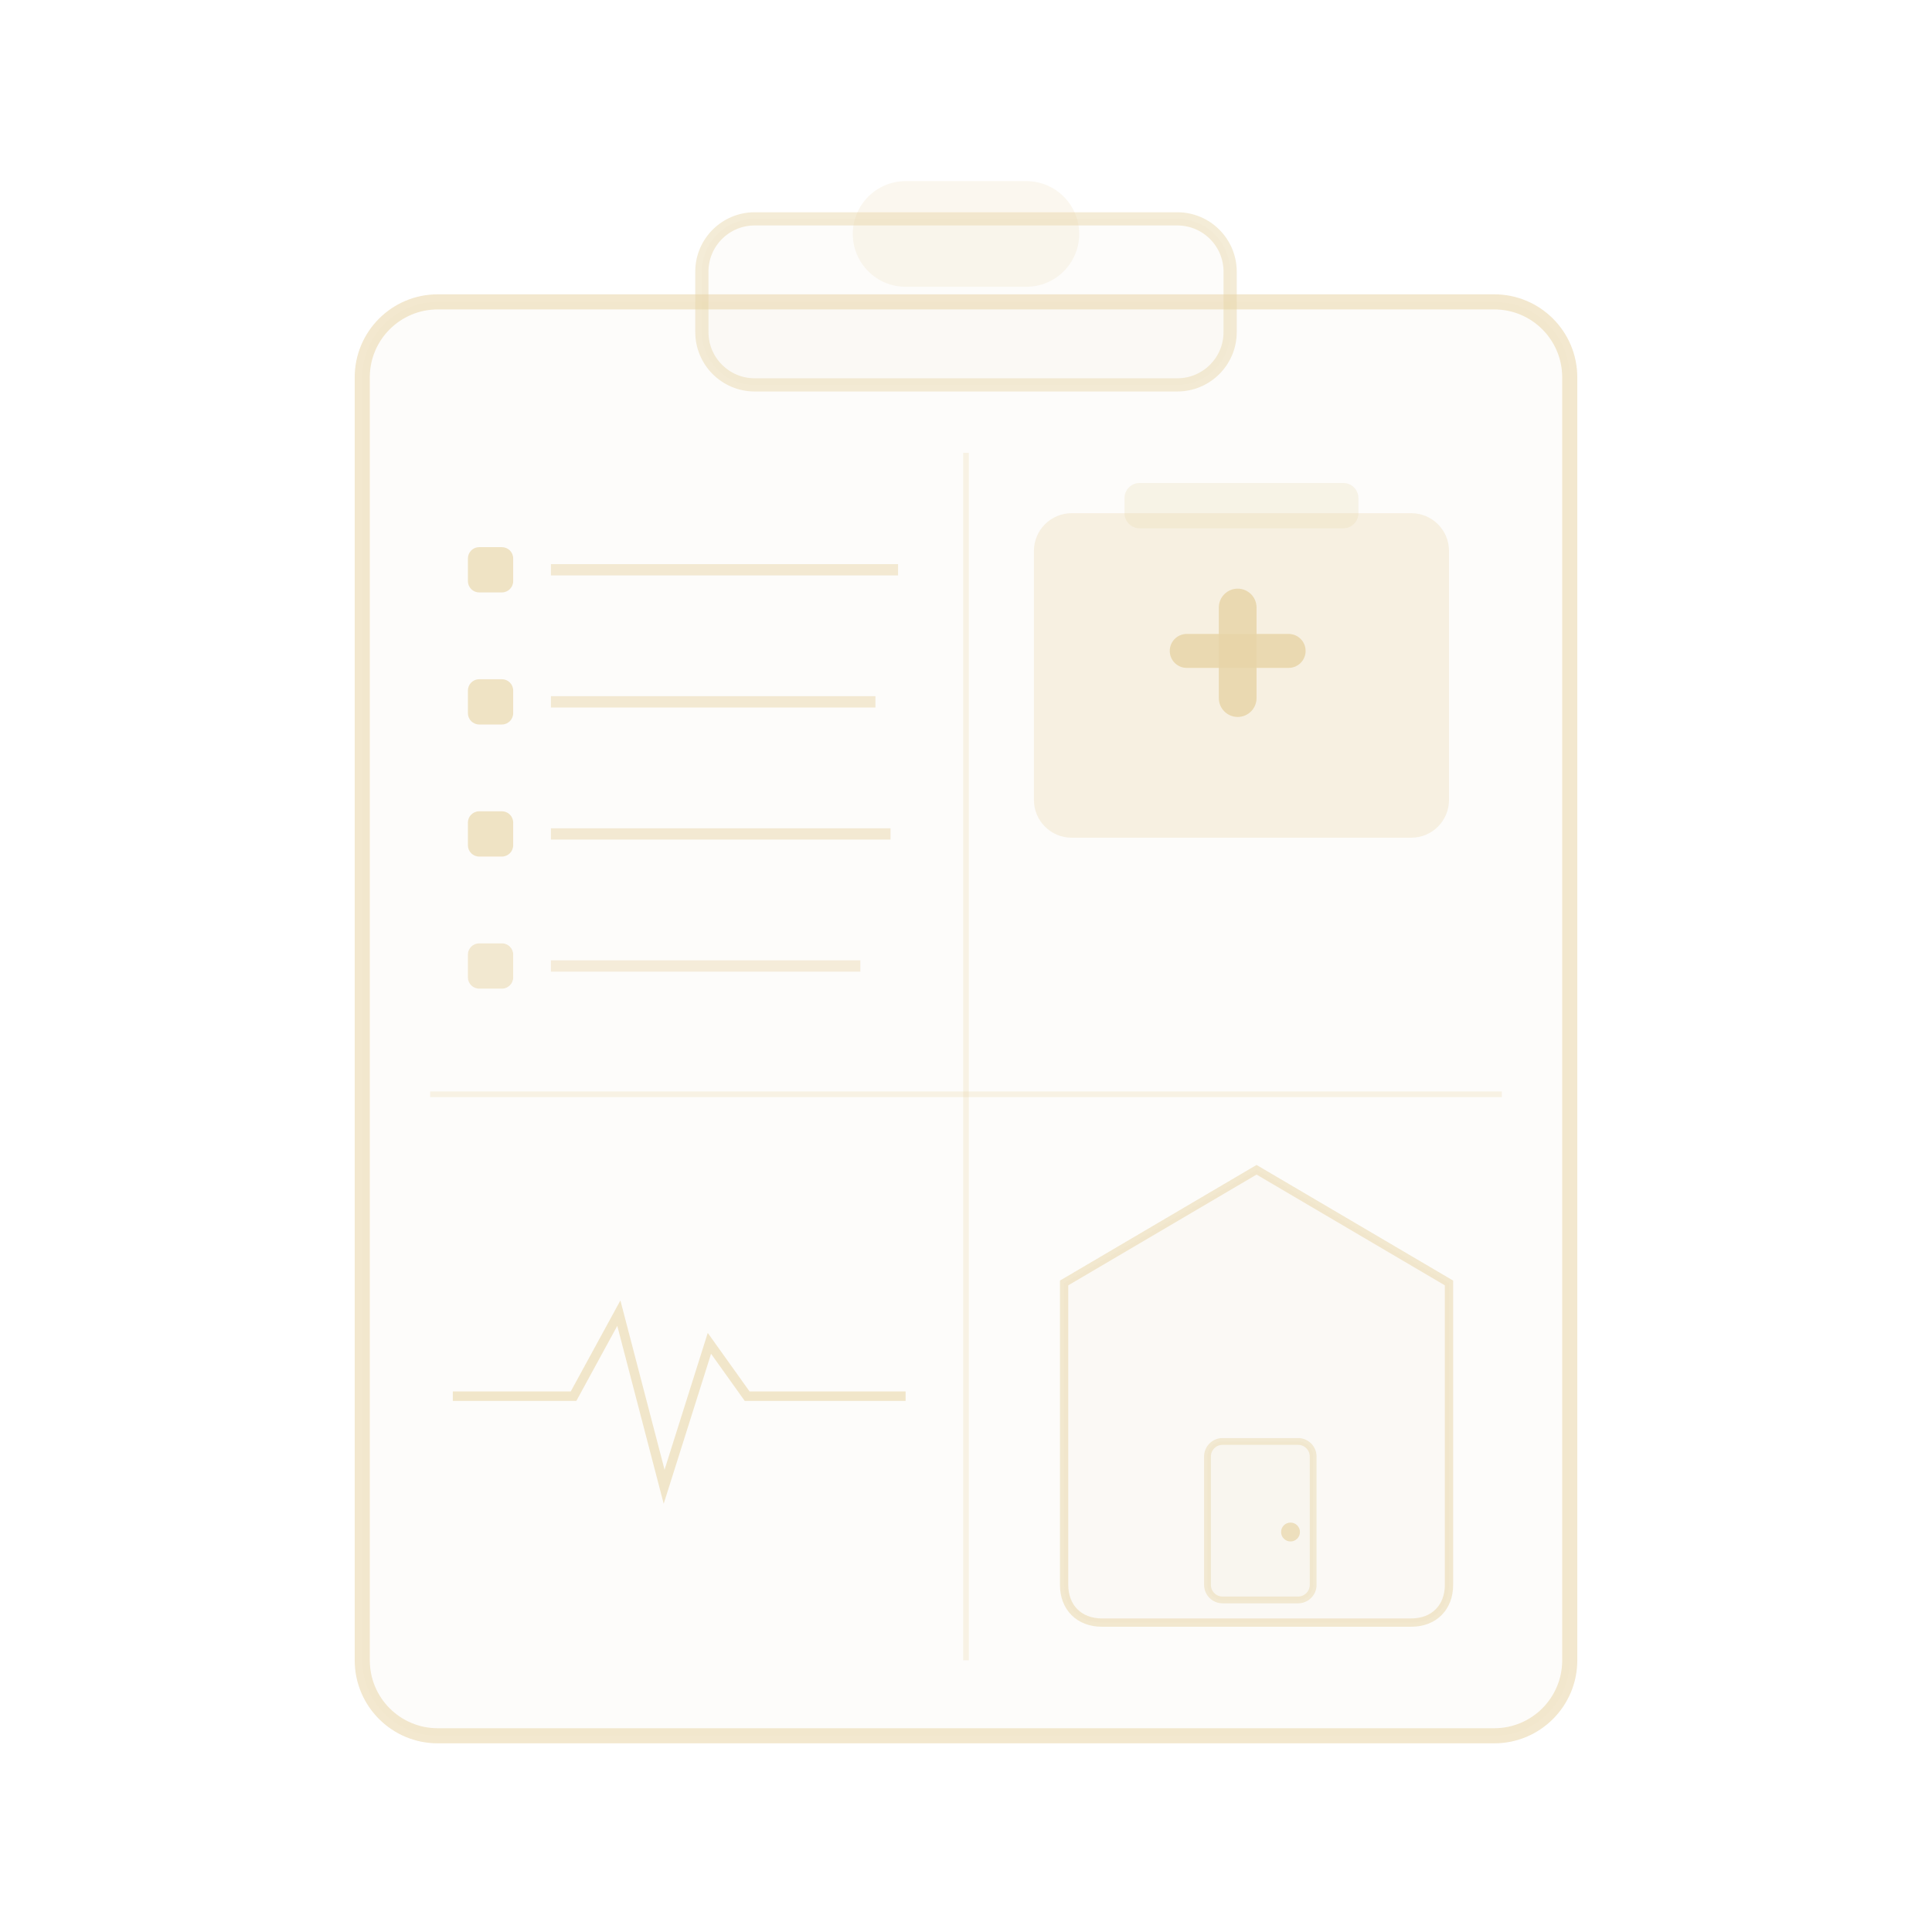
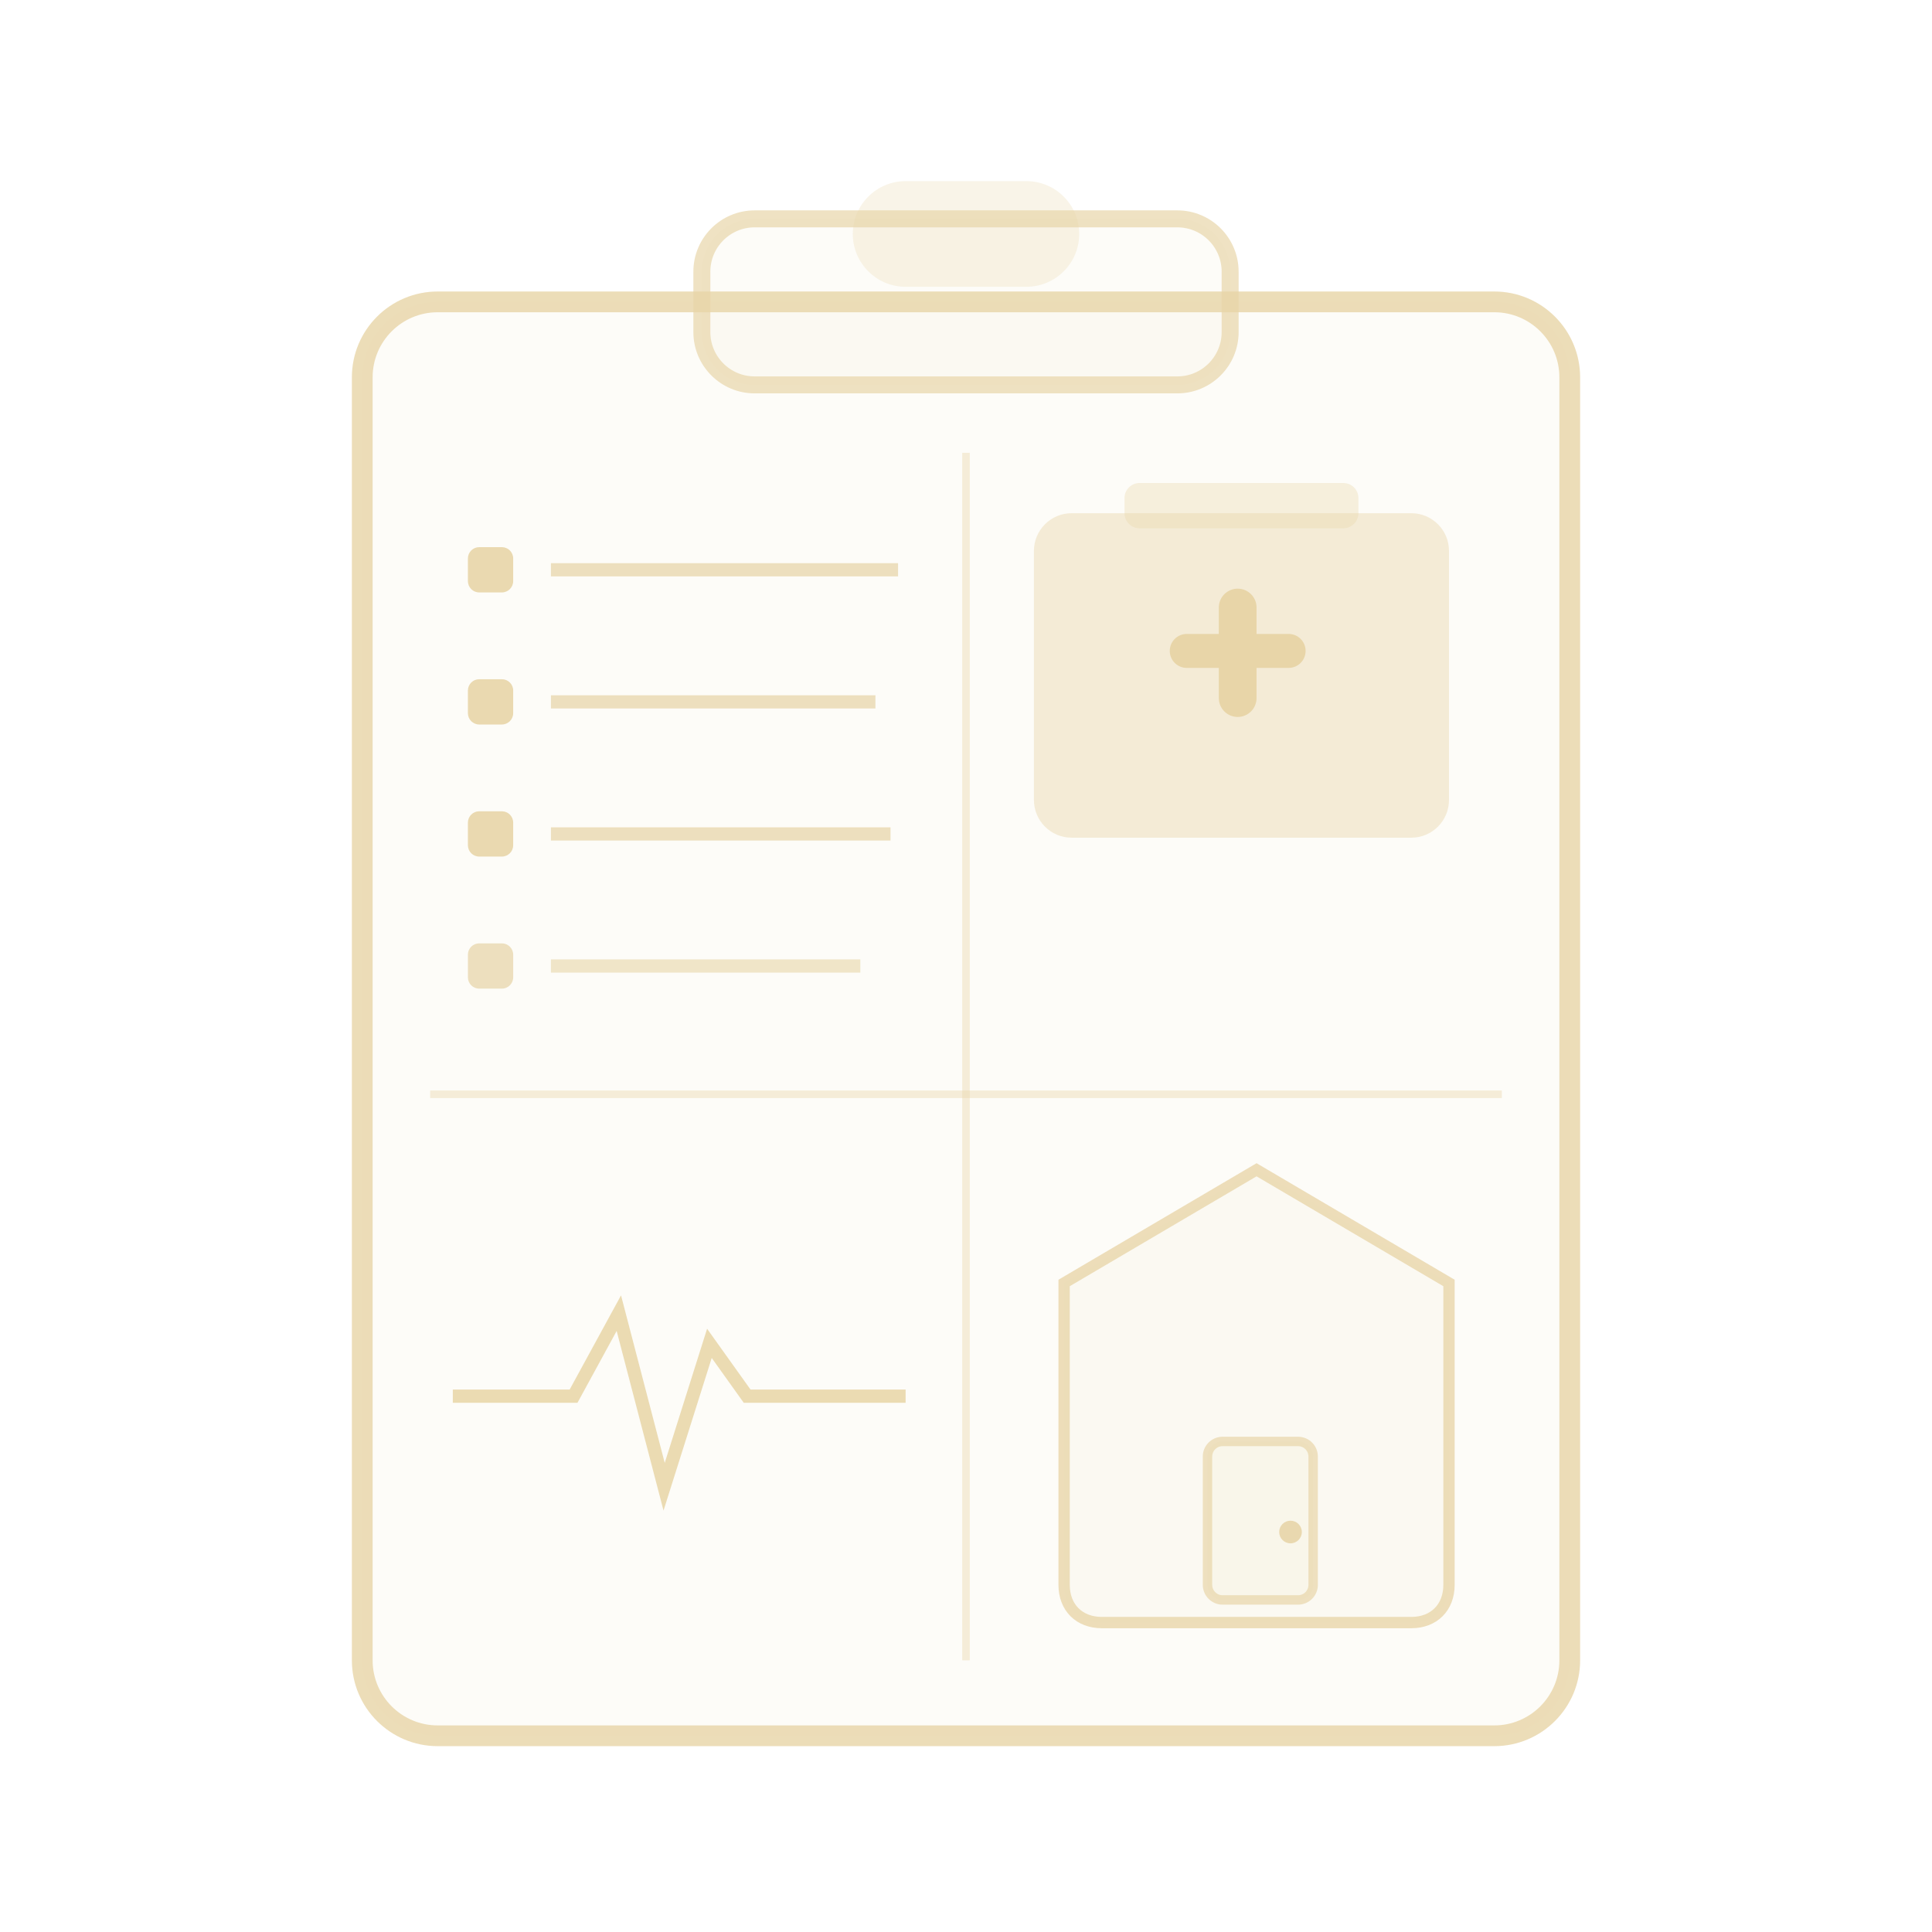
<svg xmlns="http://www.w3.org/2000/svg" viewBox="0 0 512 512">
-   <rect x="96" y="80" width="320" height="380" rx="20" fill="rgba(232,213,168,.06)" stroke="#e8d5a8" stroke-width="4" stroke-opacity=".55" />
-   <rect x="186" y="58" width="140" height="44" rx="14" fill="rgba(232,213,168,.06)" stroke="#e8d5a8" stroke-width="3.5" stroke-opacity=".45" />
-   <rect x="226" y="48" width="60" height="28" rx="14" fill="#e8d5a8" opacity=".18" />
-   <line x1="256" y1="120" x2="256" y2="440" stroke="#e8d5a8" stroke-width="1.5" stroke-opacity=".26" />
-   <line x1="114" y1="290" x2="398" y2="290" stroke="#e8d5a8" stroke-width="1.5" stroke-opacity=".26" />
-   <rect x="124" y="145" width="12" height="12" rx="3" fill="#e8d5a8" opacity=".65" />
-   <line x1="146" y1="151" x2="238" y2="151" stroke="#e8d5a8" stroke-width="3" stroke-opacity=".48" />
-   <rect x="124" y="180" width="12" height="12" rx="3" fill="#e8d5a8" opacity=".65" />
-   <line x1="146" y1="186" x2="232" y2="186" stroke="#e8d5a8" stroke-width="3" stroke-opacity=".48" />
-   <rect x="124" y="215" width="12" height="12" rx="3" fill="#e8d5a8" opacity=".65" />
-   <line x1="146" y1="221" x2="236" y2="221" stroke="#e8d5a8" stroke-width="3" stroke-opacity=".48" />
-   <rect x="124" y="250" width="12" height="12" rx="3" fill="#e8d5a8" opacity=".52" />
-   <line x1="146" y1="256" x2="228" y2="256" stroke="#e8d5a8" stroke-width="3" stroke-opacity=".4" />
-   <rect x="274" y="136" width="110" height="86" rx="10" fill="#e8d5a8" opacity=".3" />
-   <rect x="298" y="128" width="62" height="12" rx="4" fill="#e8d5a8" opacity=".24" />
-   <rect x="310" y="168" width="36" height="9" rx="4.5" fill="#e8d5a8" opacity=".85" />
-   <rect x="323" y="156" width="10" height="34" rx="5" fill="#e8d5a8" opacity=".85" />
-   <polyline points="120,370 152,370 164,348 176,394 188,356 198,370 240,370" fill="none" stroke="#e8d5a8" stroke-width="2.5" stroke-opacity=".58" />
-   <path d="M333,310 L384,340 L384,420 C384,426 380,430 374,430 L292,430 C286,430 282,426 282,420 L282,340 Z" fill="rgba(232,213,168,.06)" stroke="#e8d5a8" stroke-width="2.2" stroke-opacity=".52" />
-   <rect x="320" y="382" width="28" height="42" rx="4" fill="rgba(232,213,168,.08)" stroke="#e8d5a8" stroke-width="1.8" stroke-opacity=".45" />
-   <circle cx="342" cy="406" r="2.5" fill="#e8d5a8" opacity=".7" />
+   <rect x="96" y="80" width="320" height="380" rx="20" fill="rgba(232,213,168,.08)" stroke="#e8d5a8" stroke-width="5.5" stroke-opacity=".82" />
+   <rect x="186" y="58" width="140" height="44" rx="14" fill="rgba(232,213,168,.08)" stroke="#e8d5a8" stroke-width="4.5" stroke-opacity=".68" />
+   <rect x="226" y="48" width="60" height="28" rx="14" fill="#e8d5a8" opacity=".26" />
+   <line x1="256" y1="120" x2="256" y2="440" stroke="#e8d5a8" stroke-width="2" stroke-opacity=".4" />
+   <line x1="114" y1="290" x2="398" y2="290" stroke="#e8d5a8" stroke-width="2" stroke-opacity=".4" />
+   <rect x="124" y="145" width="12" height="12" rx="3" fill="#e8d5a8" opacity=".9" />
+   <line x1="146" y1="151" x2="238" y2="151" stroke="#e8d5a8" stroke-width="3.5" stroke-opacity=".72" />
+   <rect x="124" y="180" width="12" height="12" rx="3" fill="#e8d5a8" opacity=".9" />
+   <line x1="146" y1="186" x2="232" y2="186" stroke="#e8d5a8" stroke-width="3.5" stroke-opacity=".72" />
+   <rect x="124" y="215" width="12" height="12" rx="3" fill="#e8d5a8" opacity=".9" />
+   <line x1="146" y1="221" x2="236" y2="221" stroke="#e8d5a8" stroke-width="3.5" stroke-opacity=".72" />
+   <rect x="124" y="250" width="12" height="12" rx="3" fill="#e8d5a8" opacity=".73" />
+   <line x1="146" y1="256" x2="228" y2="256" stroke="#e8d5a8" stroke-width="3.5" stroke-opacity=".6" />
+   <rect x="274" y="136" width="110" height="86" rx="10" fill="#e8d5a8" opacity=".42" />
+   <rect x="298" y="128" width="62" height="12" rx="4" fill="#e8d5a8" opacity=".34" />
+   <rect x="310" y="168" width="36" height="9" rx="4.5" fill="#e8d5a8" opacity="1" />
+   <rect x="323" y="156" width="10" height="34" rx="5" fill="#e8d5a8" opacity="1" />
+   <polyline points="120,370 152,370 164,348 176,394 188,356 198,370 240,370" fill="none" stroke="#e8d5a8" stroke-width="3.5" stroke-opacity=".87" />
+   <path d="M333,310 L384,340 L384,420 C384,426 380,430 374,430 L292,430 C286,430 282,426 282,420 L282,340 Z" fill="rgba(232,213,168,.08)" stroke="#e8d5a8" stroke-width="3" stroke-opacity=".78" />
+   <rect x="320" y="382" width="28" height="42" rx="4" fill="rgba(232,213,168,.1)" stroke="#e8d5a8" stroke-width="2.5" stroke-opacity=".68" />
+   <circle cx="342" cy="406" r="3" fill="#e8d5a8" opacity=".9" />
</svg>
